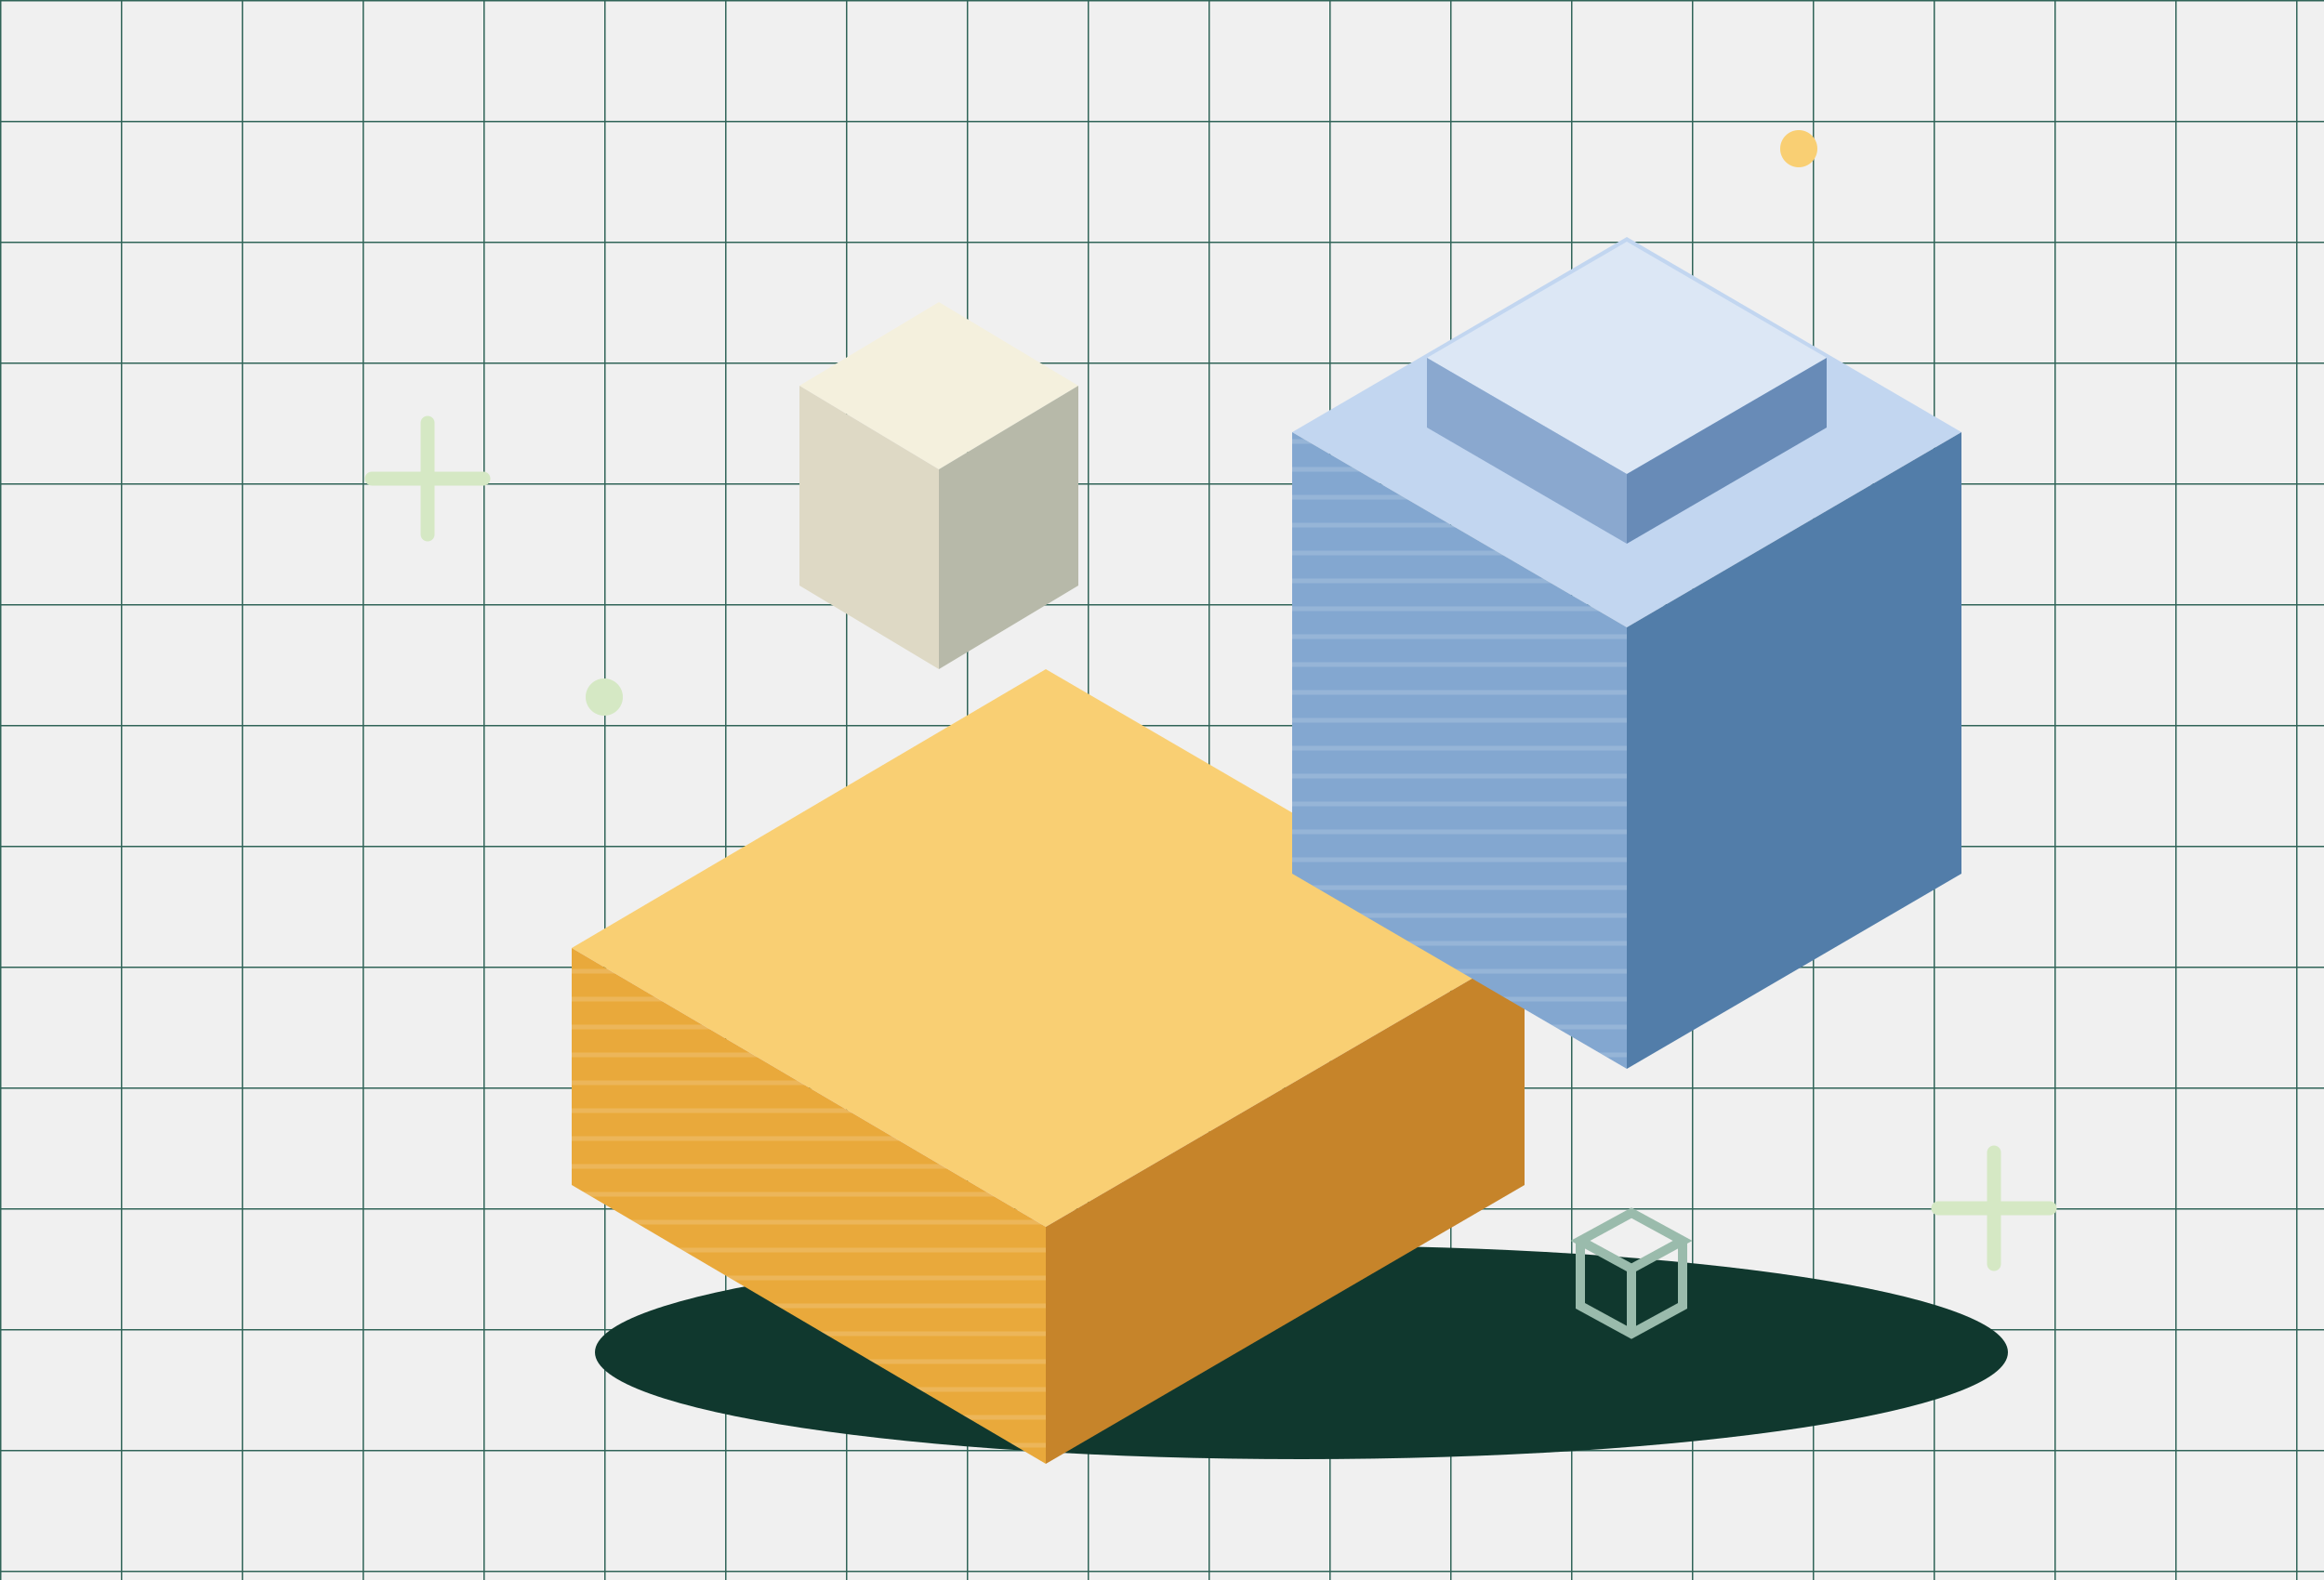
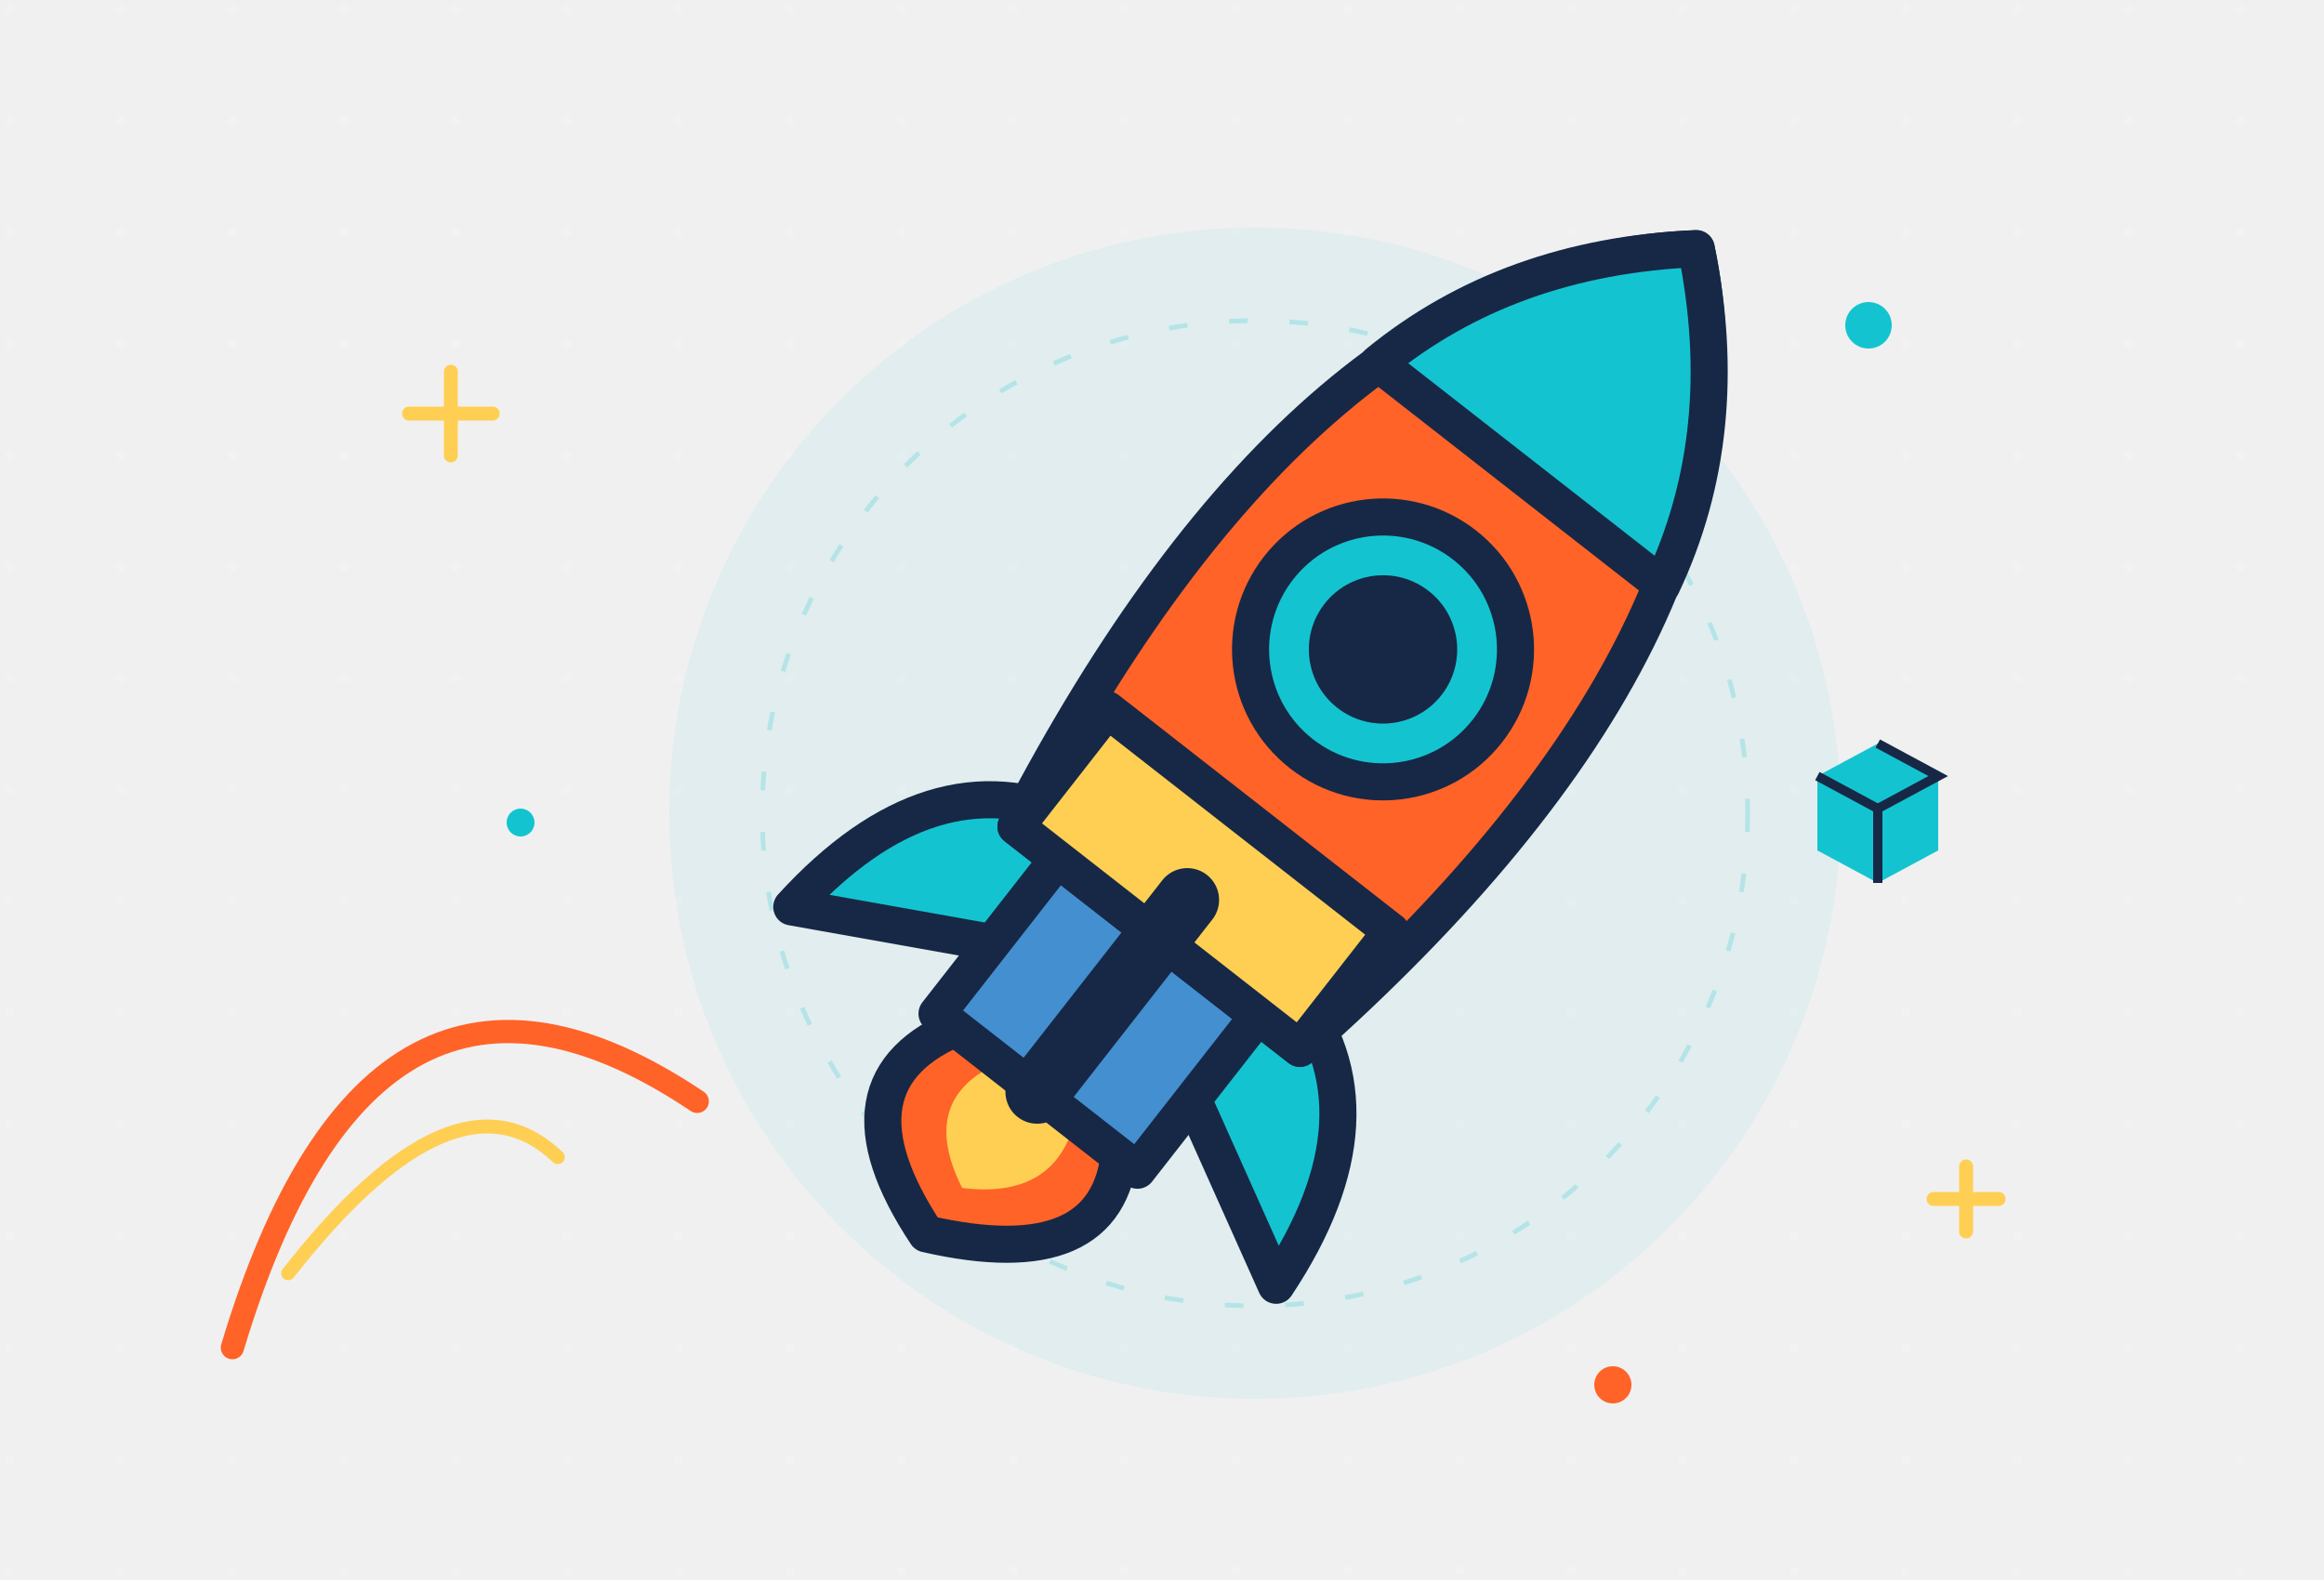
<svg xmlns="http://www.w3.org/2000/svg" viewBox="0 0 500 340" fill="none">
  <defs>
-     <pattern id="grid" width="26" height="26" patternUnits="userSpaceOnUse">
-       <path d="M26 0H0V26" stroke="#306458" stroke-width=".6" />
-     </pattern>
-     <pattern id="lines" width="8" height="6" patternUnits="userSpaceOnUse">
-       <path d="M0 5H8" stroke="#ffffff" stroke-opacity=".16" />
+     <pattern id="dots" width="24" height="24" patternUnits="userSpaceOnUse">
+       <circle cx="2" cy="2" r="1" fill="#fff" opacity=".12" />
    </pattern>
  </defs>
-   <rect width="500" height="340" fill="url(#grid)" />
-   <ellipse cx="280" cy="291" rx="152" ry="23" fill="#10382e" />
-   <path d="m123 204 102-60 103 60-103 60z" fill="#f9cf73" />
-   <path d="m123 204 102 60v51l-102-60z" fill="#e9a93b" />
-   <path d="m225 264 103-60v51l-103 60z" fill="#c6842a" />
-   <path d="m123 204 102 60v51l-102-60z" fill="url(#lines)" />
-   <path d="m278 93 72-42 72 42-72 42z" fill="#c2d6f0" />
-   <path d="m278 93 72 42v95l-72-42z" fill="#83a7d0" />
-   <path d="m350 135 72-42v95l-72 42z" fill="#527da9" />
-   <path d="m278 93 72 42v95l-72-42z" fill="url(#lines)" />
-   <path d="m307 77 43-25 43 25-43 25z" fill="#dce7f5" />
-   <path d="m307 77 43 25v15l-43-25z" fill="#8aa8cf" />
-   <path d="m350 102 43-25v15l-43 25z" fill="#688bb7" />
-   <path d="m172 83 30-18 30 18-30 18z" fill="#f4f0dd" />
-   <path d="m172 83 30 18v43l-30-18z" fill="#ded9c5" />
-   <path d="m202 101 30-18v43l-30 18z" fill="#b7b9a9" />
-   <path d="M92 91v24m-12-12h24M429 248v24m-12-12h24" stroke="#d5e8c4" stroke-width="3" stroke-linecap="round" />
-   <circle cx="130" cy="150" r="4" fill="#d5e8c4" />
-   <circle cx="387" cy="32" r="4" fill="#f9cf73" />
-   <path d="m340 267 11-6 11 6-11 6zm0 0v14l11 6 11-6v-14m-11 6v14" stroke="#9abbac" stroke-width="2" />
+   <rect width="500" height="340" fill="url(#dots)" />
+   <circle cx="270" cy="175" r="126" fill="#13c4d0" opacity=".07" />
+   <circle cx="270" cy="175" r="106" stroke="#13c4d0" stroke-opacity=".22" stroke-dasharray="4 9" />
+   <path d="M50 290Q80 190 150 237" stroke="#ff6328" stroke-width="5" stroke-linecap="round" />
+   <path d="M62 274Q98 228 120 249" stroke="#ffcf54" stroke-width="3" stroke-linecap="round" />
+   <g transform="translate(139 10) scale(1.14)">
+     <g transform="rotate(38 128 128)" stroke="#162846" stroke-width="7" stroke-linejoin="round">
+       <path d="M102 171Q73 178 70 217L104 199M154 171Q183 178 186 217L152 199" fill="#13c4d0" />
+       <path d="M109 215Q95 239 128 250Q160 235 147 215" fill="#ff6328" />
+       <path d="M119 216Q111 231 128 239Q143 230 137 216" fill="#ffcf54" stroke="none" />
+       <path d="M104 178H152V216H104Z" fill="#438fd0" />
+       <path d="M128 14Q72 61 94 179H162Q184 61 128 14Z" fill="#ff6328" />
+       <path d="M128 14Q101 37 94 68H162Q155 37 128 14Z" fill="#13c4d0" />
+       <path d="M94 151H162V179H94Z" fill="#ffcf54" />
+       <circle cx="128" cy="110" r="25" fill="#13c4d0" />
+       <circle cx="128" cy="110" r="14" fill="#162846" stroke="none" />
+       <path d="M128 170V216" stroke="#162846" stroke-width="12" stroke-linecap="round" />
+     </g>
+   </g>
+   <g stroke="#ffcf54" stroke-width="3" stroke-linecap="round">
+     <path d="M97 80v18m-9-9h18M423 251v14m-7-7h14" />
+   </g>
+   <g fill="#13c4d0">
+     <circle cx="402" cy="70" r="5" />
+     <circle cx="112" cy="177" r="3" />
+     <path d="m391 167 13-7 13 7v16l-13 7-13-7z" />
+   </g>
+   <path d="m404 160 13 7-13 7-13-7m13 7v16" stroke="#162846" stroke-width="2" />
+   <circle cx="347" cy="298" r="4" fill="#ff6328" />
</svg>
